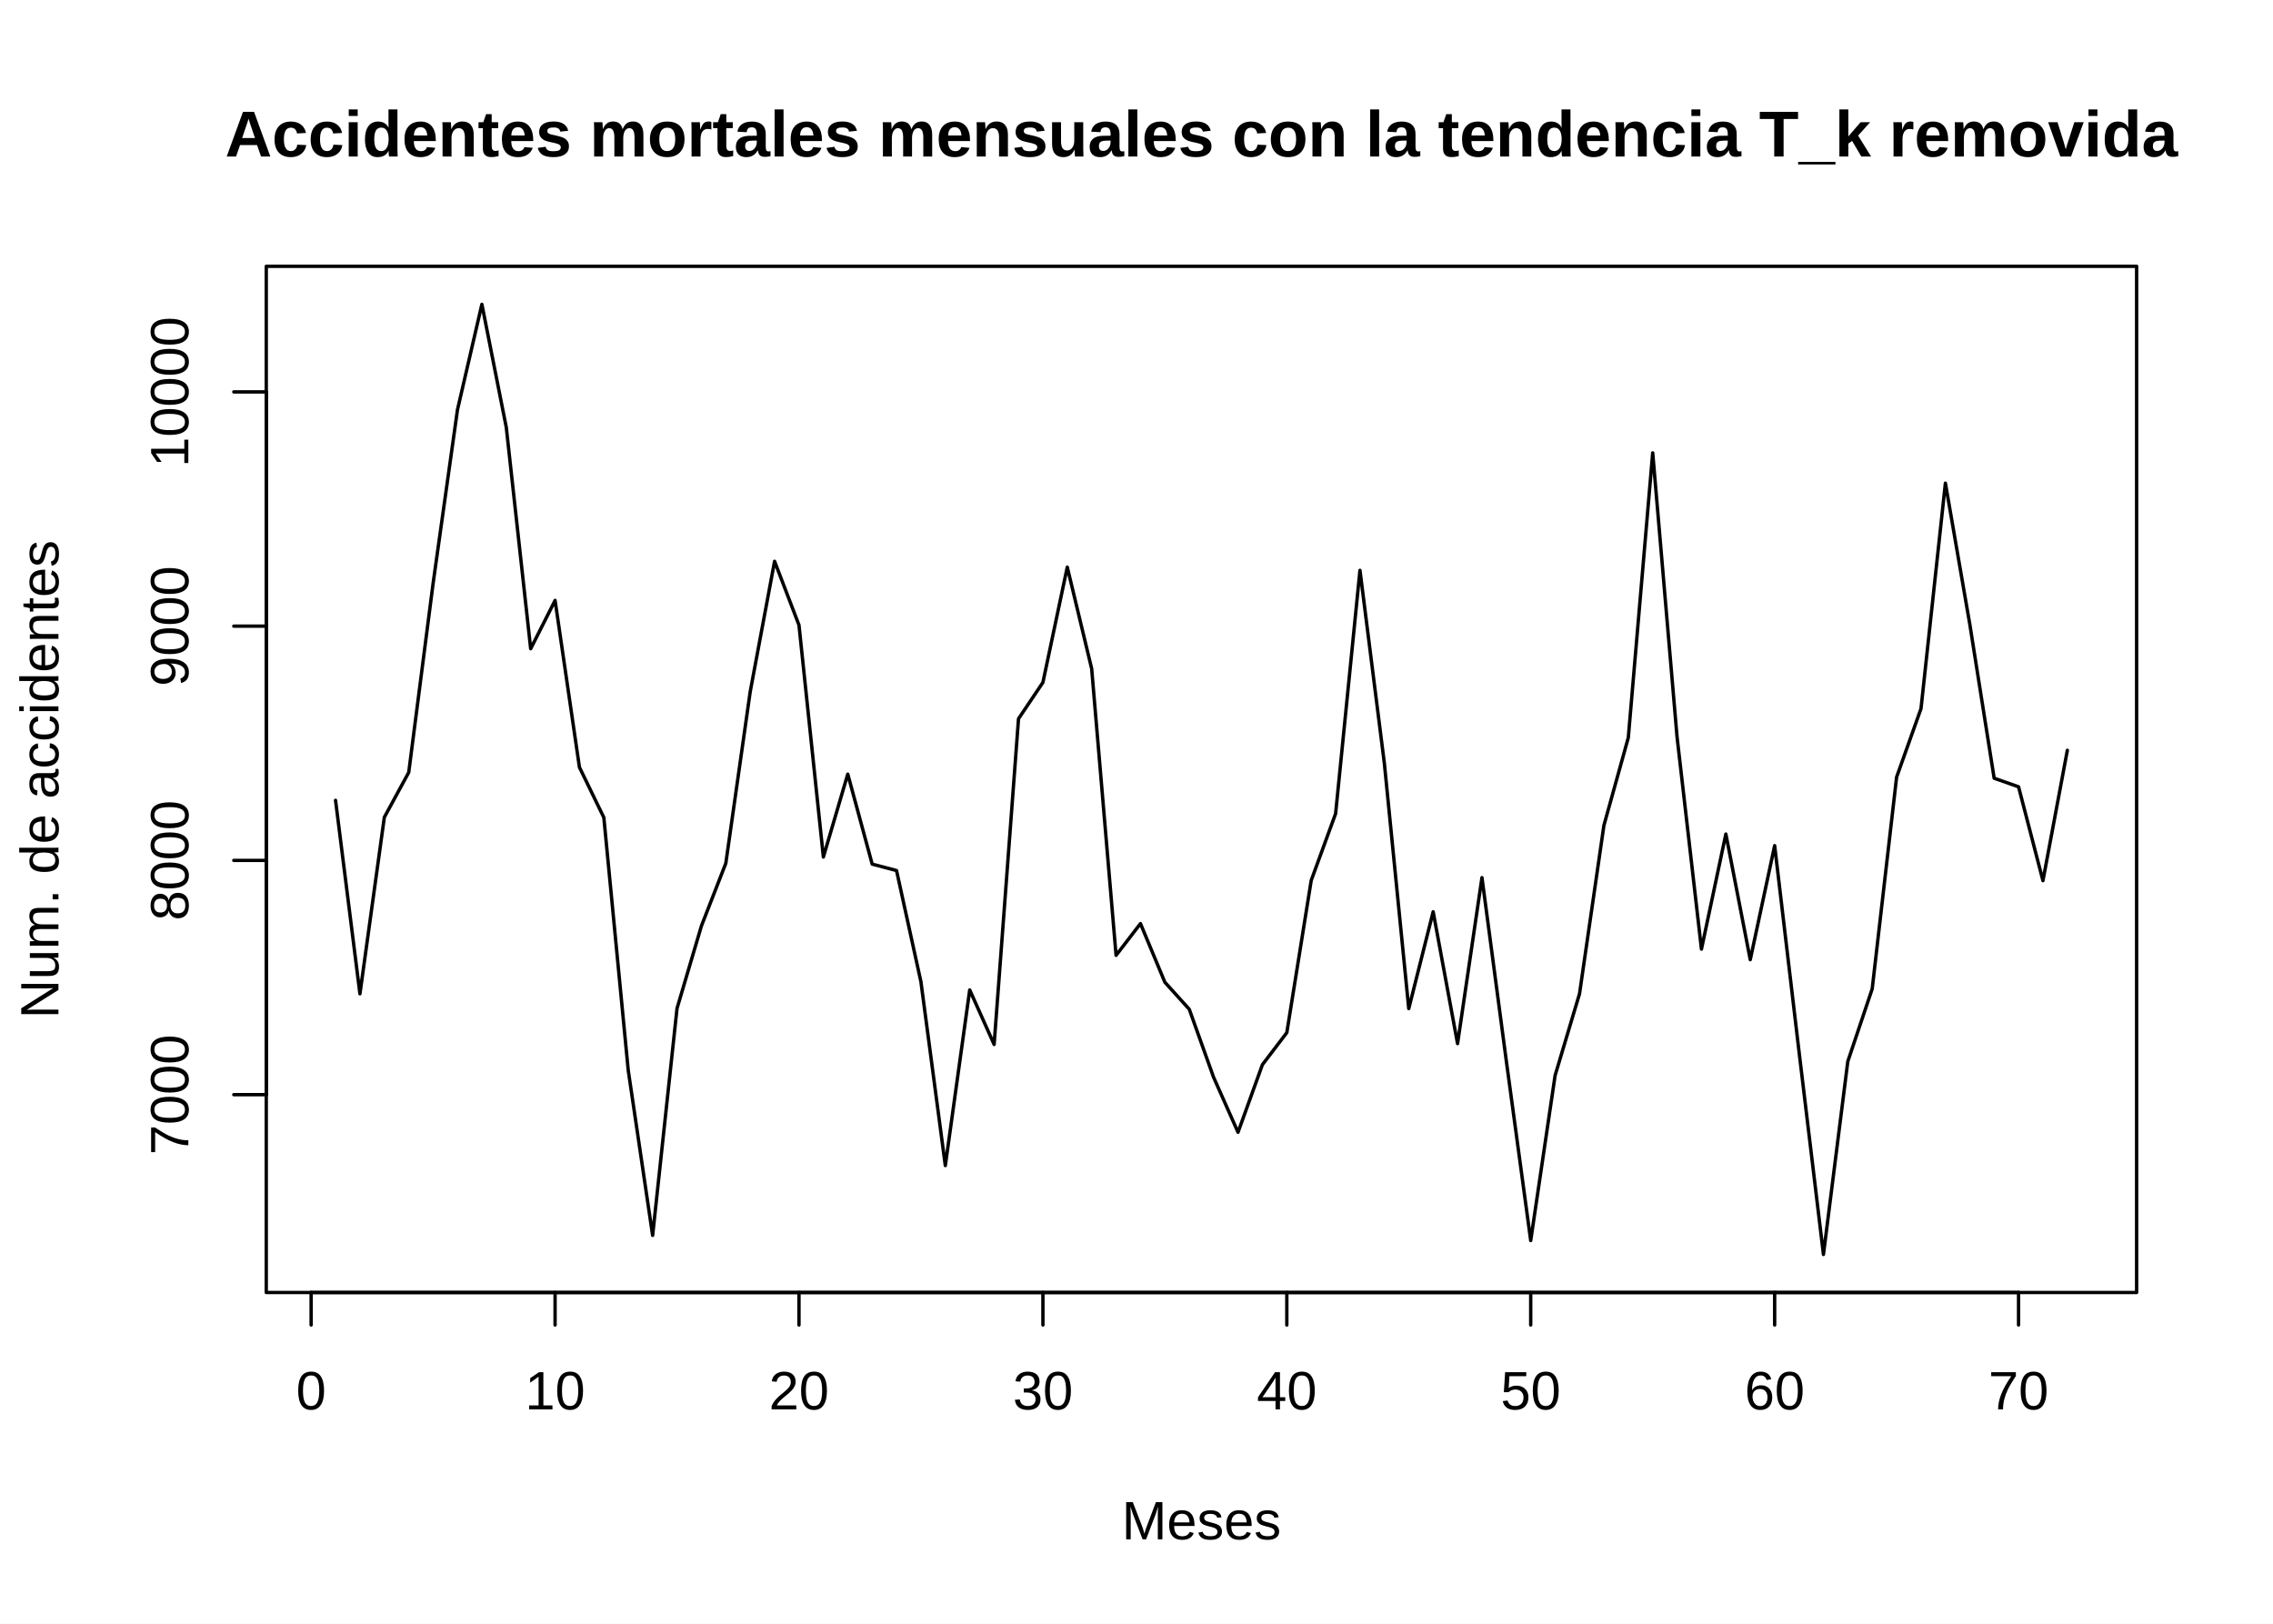
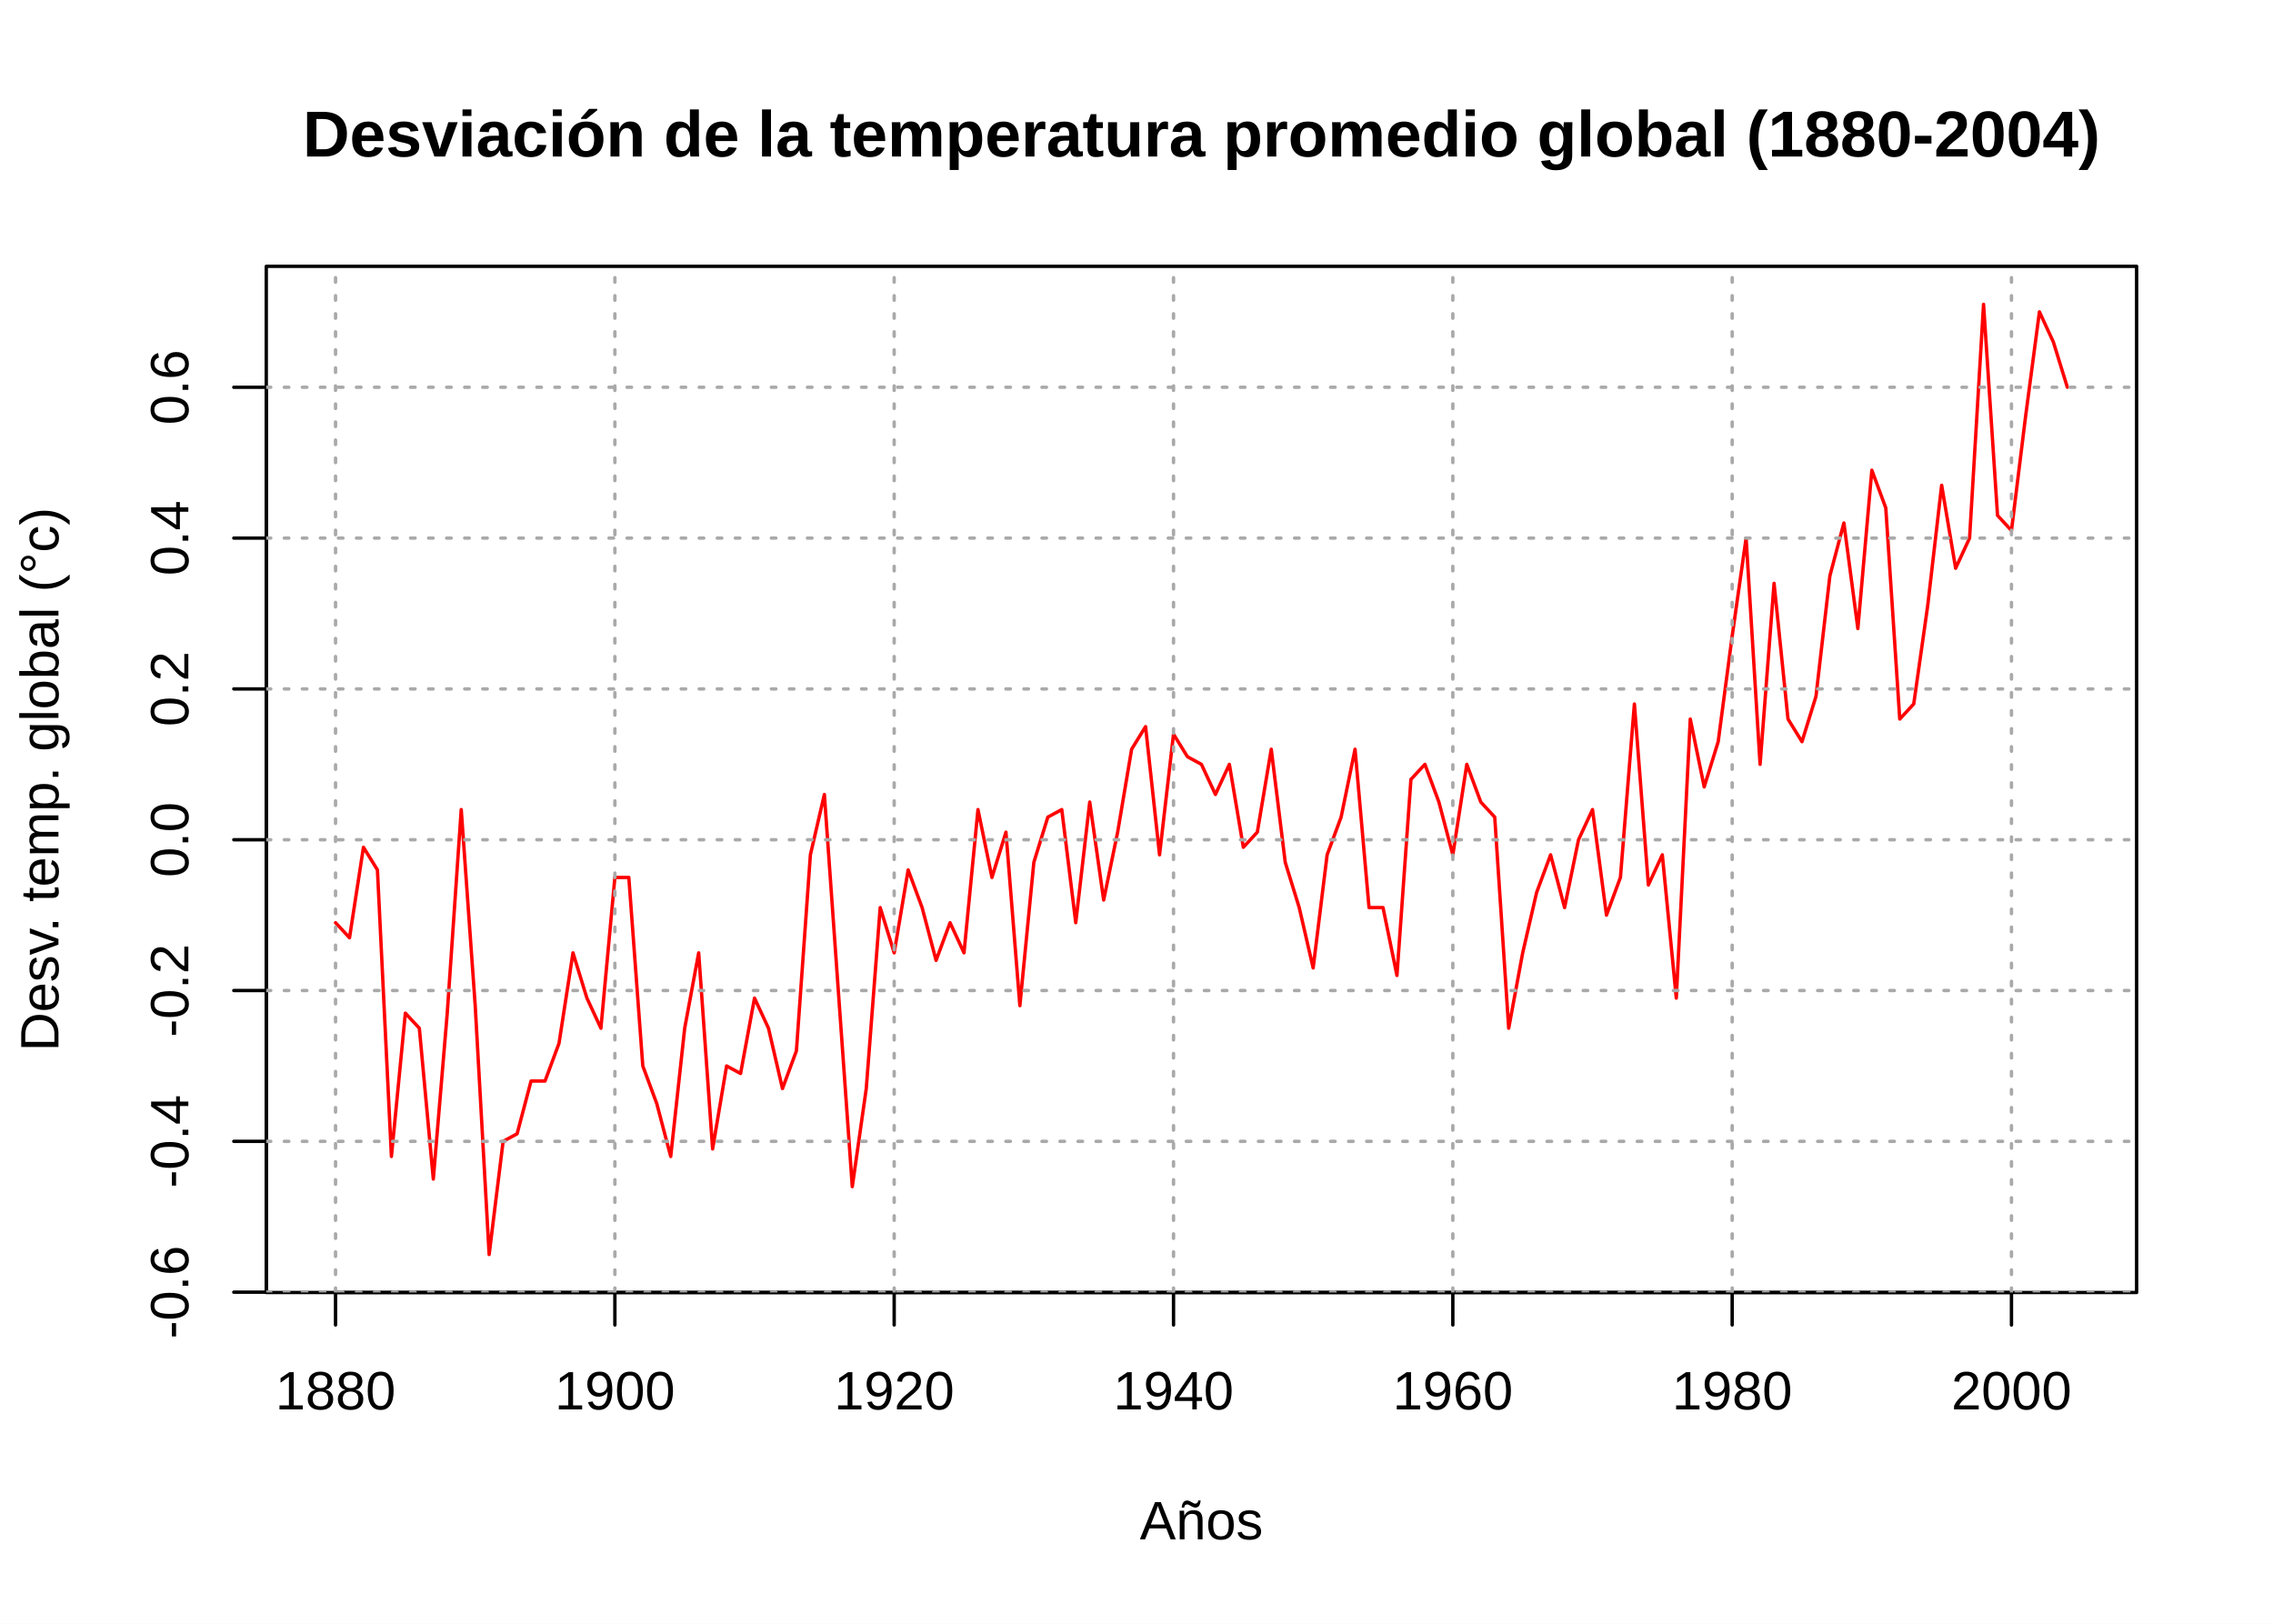
<svg xmlns="http://www.w3.org/2000/svg" class="svglite" width="504.00pt" height="360.00pt" viewBox="0 0 504.00 360.00">
  <defs>
    <style type="text/css">
    .svglite line, .svglite polyline, .svglite polygon, .svglite path, .svglite rect, .svglite circle {
      fill: none;
      stroke: #000000;
      stroke-linecap: round;
      stroke-linejoin: round;
      stroke-miterlimit: 10.00;
    }
    .svglite text {
      white-space: pre;
    }
  </style>
  </defs>
  <rect width="100%" height="100%" style="stroke: none; fill: #FFFFFF;" />
  <defs>
    <clipPath id="cpMC4wMHw1MDQuMDB8MC4wMHwzNjAuMDA=">
      <rect x="0.00" y="0.00" width="504.00" height="360.00" />
    </clipPath>
  </defs>
  <g clip-path="url(#cpMC4wMHw1MDQuMDB8MC4wMHwzNjAuMDA=)">
</g>
  <defs>
    <clipPath id="cpNTkuMDR8NDczLjc2fDU5LjA0fDI4Ni41Ng==">
      <rect x="59.04" y="59.04" width="414.72" height="227.52" />
    </clipPath>
  </defs>
  <g clip-path="url(#cpNTkuMDR8NDczLjc2fDU5LjA0fDI4Ni41Ng==)">
-     <polyline points="74.40,177.44 79.81,220.34 85.22,181.20 90.63,171.25 96.03,129.36 101.44,90.84 106.85,67.47 112.26,94.75 117.67,143.83 123.08,133.12 128.48,170.11 133.89,181.25 139.30,237.29 144.71,273.90 150.12,223.57 155.53,205.29 160.94,191.39 166.34,153.40 171.75,124.45 177.16,138.59 182.57,190.01 187.98,171.63 193.39,191.58 198.79,193.01 204.20,217.67 209.61,258.42 215.02,219.48 220.43,231.57 225.84,159.35 231.25,151.30 236.65,125.74 242.06,148.26 247.47,211.81 252.88,204.77 258.29,217.77 263.70,223.76 269.10,238.86 274.51,251.04 279.92,236.05 285.33,228.95 290.74,195.20 296.15,180.39 301.55,126.45 306.96,169.25 312.37,223.62 317.78,202.15 323.19,231.38 328.60,194.58 334.01,235.29 339.41,275.04 344.82,238.43 350.23,220.34 355.64,183.01 361.05,163.54 366.46,100.41 371.86,163.40 377.27,210.43 382.68,184.92 388.09,212.77 393.50,187.49 398.91,233.19 404.32,278.13 409.72,235.33 415.13,219.24 420.54,172.30 425.95,157.11 431.36,107.12 436.77,138.40 442.17,172.54 447.58,174.44 452.99,195.25 458.40,166.35 " style="stroke-width: 0.75;" />
+     <polyline points="74.40,204.57 77.50,207.91 80.59,187.85 83.69,192.86 86.79,256.40 89.88,224.63 92.98,227.97 96.08,261.41 99.17,224.63 102.27,179.49 105.37,222.96 108.46,278.13 111.56,253.05 114.66,251.38 117.75,239.68 120.85,239.68 123.95,231.32 127.05,211.26 130.14,221.29 133.24,227.97 136.34,194.54 139.43,194.54 142.53,236.33 145.63,244.69 148.72,256.40 151.82,227.97 154.92,211.26 158.01,254.73 161.11,236.33 164.21,238.01 167.30,221.29 170.40,227.97 173.50,241.35 176.59,232.99 179.69,189.52 182.79,176.14 185.88,219.61 188.98,263.09 192.08,241.35 195.17,201.22 198.27,211.26 201.37,192.86 204.46,201.22 207.56,212.93 210.66,204.57 213.75,211.26 216.85,179.49 219.95,194.54 223.05,184.50 226.14,222.96 229.24,191.19 232.34,181.16 235.43,179.49 238.53,204.57 241.63,177.82 244.72,199.55 247.82,184.50 250.92,166.11 254.01,161.10 257.11,189.52 260.21,162.77 263.30,167.78 266.40,169.46 269.50,176.14 272.59,169.46 275.69,187.85 278.79,184.50 281.88,166.11 284.98,191.19 288.08,201.22 291.17,214.60 294.27,189.52 297.37,181.16 300.46,166.11 303.56,201.22 306.66,201.22 309.75,216.27 312.85,172.80 315.95,169.46 319.05,177.82 322.14,189.52 325.24,169.46 328.34,177.82 331.43,181.16 334.53,227.97 337.63,211.26 340.72,197.88 343.82,189.52 346.92,201.22 350.01,186.18 353.11,179.49 356.21,202.90 359.30,194.54 362.40,156.08 365.50,196.21 368.59,189.52 371.69,221.29 374.79,159.42 377.88,174.47 380.98,164.44 384.08,141.03 387.17,119.30 390.27,169.46 393.37,129.33 396.46,159.42 399.56,164.44 402.66,154.41 405.75,127.66 408.85,115.95 411.95,139.36 415.05,104.25 418.14,112.61 421.24,159.42 424.34,156.08 427.43,134.34 430.53,107.59 433.63,125.99 436.72,119.30 439.82,67.47 442.92,114.28 446.01,117.63 449.11,92.55 452.21,69.14 455.30,75.83 458.40,85.86 " style="stroke-width: 0.75; stroke: #FF0000;" />
  </g>
  <g clip-path="url(#cpMC4wMHw1MDQuMDB8MC4wMHwzNjAuMDA=)">
-     <line x1="68.99" y1="286.56" x2="447.58" y2="286.56" style="stroke-width: 0.75;" />
-     <line x1="68.99" y1="286.56" x2="68.99" y2="293.76" style="stroke-width: 0.75;" />
-     <line x1="123.08" y1="286.56" x2="123.08" y2="293.76" style="stroke-width: 0.75;" />
-     <line x1="177.16" y1="286.56" x2="177.16" y2="293.76" style="stroke-width: 0.75;" />
-     <line x1="231.25" y1="286.56" x2="231.25" y2="293.76" style="stroke-width: 0.75;" />
-     <line x1="285.33" y1="286.56" x2="285.33" y2="293.76" style="stroke-width: 0.75;" />
-     <line x1="339.41" y1="286.56" x2="339.41" y2="293.76" style="stroke-width: 0.75;" />
-     <line x1="393.50" y1="286.56" x2="393.50" y2="293.76" style="stroke-width: 0.75;" />
-     <line x1="447.58" y1="286.56" x2="447.58" y2="293.76" style="stroke-width: 0.75;" />
-     <text x="68.99" y="312.48" text-anchor="middle" style="font-size: 12.00px; font-family: &quot;Arial&quot;;" textLength="6.67px" lengthAdjust="spacingAndGlyphs">0</text>
-     <text x="123.08" y="312.48" text-anchor="middle" style="font-size: 12.00px; font-family: &quot;Arial&quot;;" textLength="13.35px" lengthAdjust="spacingAndGlyphs">10</text>
-     <text x="177.16" y="312.48" text-anchor="middle" style="font-size: 12.00px; font-family: &quot;Arial&quot;;" textLength="13.35px" lengthAdjust="spacingAndGlyphs">20</text>
-     <text x="231.25" y="312.48" text-anchor="middle" style="font-size: 12.00px; font-family: &quot;Arial&quot;;" textLength="13.35px" lengthAdjust="spacingAndGlyphs">30</text>
-     <text x="285.33" y="312.48" text-anchor="middle" style="font-size: 12.00px; font-family: &quot;Arial&quot;;" textLength="13.35px" lengthAdjust="spacingAndGlyphs">40</text>
-     <text x="339.41" y="312.48" text-anchor="middle" style="font-size: 12.00px; font-family: &quot;Arial&quot;;" textLength="13.35px" lengthAdjust="spacingAndGlyphs">50</text>
-     <text x="393.50" y="312.48" text-anchor="middle" style="font-size: 12.00px; font-family: &quot;Arial&quot;;" textLength="13.35px" lengthAdjust="spacingAndGlyphs">60</text>
-     <text x="447.58" y="312.48" text-anchor="middle" style="font-size: 12.00px; font-family: &quot;Arial&quot;;" textLength="13.35px" lengthAdjust="spacingAndGlyphs">70</text>
-     <line x1="59.04" y1="242.70" x2="59.04" y2="86.89" style="stroke-width: 0.75;" />
-     <line x1="59.04" y1="242.70" x2="51.84" y2="242.70" style="stroke-width: 0.75;" />
-     <line x1="59.04" y1="190.76" x2="51.84" y2="190.76" style="stroke-width: 0.75;" />
-     <line x1="59.04" y1="138.82" x2="51.84" y2="138.82" style="stroke-width: 0.75;" />
-     <line x1="59.04" y1="86.89" x2="51.84" y2="86.89" style="stroke-width: 0.75;" />
-     <text transform="translate(41.76,242.70) rotate(-90)" text-anchor="middle" style="font-size: 12.00px; font-family: &quot;Arial&quot;;" textLength="26.70px" lengthAdjust="spacingAndGlyphs">7000</text>
-     <text transform="translate(41.76,190.76) rotate(-90)" text-anchor="middle" style="font-size: 12.00px; font-family: &quot;Arial&quot;;" textLength="26.70px" lengthAdjust="spacingAndGlyphs">8000</text>
-     <text transform="translate(41.76,138.82) rotate(-90)" text-anchor="middle" style="font-size: 12.00px; font-family: &quot;Arial&quot;;" textLength="26.70px" lengthAdjust="spacingAndGlyphs">9000</text>
-     <text transform="translate(41.76,86.89) rotate(-90)" text-anchor="middle" style="font-size: 12.00px; font-family: &quot;Arial&quot;;" textLength="33.37px" lengthAdjust="spacingAndGlyphs">10000</text>
+     <line x1="74.40" y1="286.56" x2="446.01" y2="286.56" style="stroke-width: 0.75;" />
+     <line x1="74.40" y1="286.56" x2="74.40" y2="293.76" style="stroke-width: 0.75;" />
+     <line x1="136.34" y1="286.56" x2="136.34" y2="293.76" style="stroke-width: 0.75;" />
+     <line x1="198.27" y1="286.56" x2="198.27" y2="293.76" style="stroke-width: 0.75;" />
+     <line x1="260.21" y1="286.56" x2="260.21" y2="293.76" style="stroke-width: 0.75;" />
+     <line x1="322.14" y1="286.56" x2="322.14" y2="293.76" style="stroke-width: 0.75;" />
+     <line x1="384.08" y1="286.56" x2="384.08" y2="293.76" style="stroke-width: 0.75;" />
+     <line x1="446.01" y1="286.56" x2="446.01" y2="293.76" style="stroke-width: 0.75;" />
+     <text x="74.40" y="312.48" text-anchor="middle" style="font-size: 12.00px; font-family: &quot;Arial&quot;;" textLength="26.70px" lengthAdjust="spacingAndGlyphs">1880</text>
+     <text x="136.34" y="312.48" text-anchor="middle" style="font-size: 12.00px; font-family: &quot;Arial&quot;;" textLength="26.70px" lengthAdjust="spacingAndGlyphs">1900</text>
+     <text x="198.27" y="312.48" text-anchor="middle" style="font-size: 12.00px; font-family: &quot;Arial&quot;;" textLength="26.70px" lengthAdjust="spacingAndGlyphs">1920</text>
+     <text x="260.21" y="312.48" text-anchor="middle" style="font-size: 12.00px; font-family: &quot;Arial&quot;;" textLength="26.70px" lengthAdjust="spacingAndGlyphs">1940</text>
+     <text x="322.14" y="312.48" text-anchor="middle" style="font-size: 12.00px; font-family: &quot;Arial&quot;;" textLength="26.70px" lengthAdjust="spacingAndGlyphs">1960</text>
+     <text x="384.08" y="312.48" text-anchor="middle" style="font-size: 12.00px; font-family: &quot;Arial&quot;;" textLength="26.70px" lengthAdjust="spacingAndGlyphs">1980</text>
+     <text x="446.01" y="312.48" text-anchor="middle" style="font-size: 12.00px; font-family: &quot;Arial&quot;;" textLength="26.70px" lengthAdjust="spacingAndGlyphs">2000</text>
+     <line x1="59.04" y1="286.49" x2="59.04" y2="85.86" style="stroke-width: 0.75;" />
+     <line x1="59.04" y1="286.49" x2="51.84" y2="286.49" style="stroke-width: 0.75;" />
+     <line x1="59.04" y1="253.05" x2="51.84" y2="253.05" style="stroke-width: 0.75;" />
+     <line x1="59.04" y1="219.61" x2="51.84" y2="219.61" style="stroke-width: 0.75;" />
+     <line x1="59.04" y1="186.18" x2="51.84" y2="186.18" style="stroke-width: 0.75;" />
+     <line x1="59.04" y1="152.74" x2="51.84" y2="152.74" style="stroke-width: 0.75;" />
+     <line x1="59.04" y1="119.30" x2="51.84" y2="119.30" style="stroke-width: 0.75;" />
+     <line x1="59.04" y1="85.86" x2="51.84" y2="85.86" style="stroke-width: 0.75;" />
+     <text transform="translate(41.76,286.49) rotate(-90)" text-anchor="middle" style="font-size: 12.00px; font-family: &quot;Arial&quot;;" textLength="20.68px" lengthAdjust="spacingAndGlyphs">-0.6</text>
+     <text transform="translate(41.76,253.05) rotate(-90)" text-anchor="middle" style="font-size: 12.00px; font-family: &quot;Arial&quot;;" textLength="20.68px" lengthAdjust="spacingAndGlyphs">-0.4</text>
+     <text transform="translate(41.76,219.61) rotate(-90)" text-anchor="middle" style="font-size: 12.00px; font-family: &quot;Arial&quot;;" textLength="20.68px" lengthAdjust="spacingAndGlyphs">-0.2</text>
+     <text transform="translate(41.76,186.18) rotate(-90)" text-anchor="middle" style="font-size: 12.00px; font-family: &quot;Arial&quot;;" textLength="16.68px" lengthAdjust="spacingAndGlyphs">0.0</text>
+     <text transform="translate(41.76,152.74) rotate(-90)" text-anchor="middle" style="font-size: 12.00px; font-family: &quot;Arial&quot;;" textLength="16.68px" lengthAdjust="spacingAndGlyphs">0.2</text>
+     <text transform="translate(41.76,119.30) rotate(-90)" text-anchor="middle" style="font-size: 12.00px; font-family: &quot;Arial&quot;;" textLength="16.68px" lengthAdjust="spacingAndGlyphs">0.4</text>
+     <text transform="translate(41.76,85.86) rotate(-90)" text-anchor="middle" style="font-size: 12.00px; font-family: &quot;Arial&quot;;" textLength="16.68px" lengthAdjust="spacingAndGlyphs">0.6</text>
    <polygon points="59.04,286.56 473.76,286.56 473.76,59.04 59.04,59.04 " style="stroke-width: 0.75;" />
-     <text x="266.40" y="34.70" text-anchor="middle" style="font-size: 14.40px; font-weight: bold; font-family: &quot;Arial&quot;;" textLength="432.75px" lengthAdjust="spacingAndGlyphs">Accidentes mortales mensuales con la tendencia T_k removida</text>
-     <text x="266.40" y="341.28" text-anchor="middle" style="font-size: 12.00px; font-family: &quot;Arial&quot;;" textLength="35.34px" lengthAdjust="spacingAndGlyphs">Meses</text>
-     <text transform="translate(12.96,172.80) rotate(-90)" text-anchor="middle" style="font-size: 12.00px; font-family: &quot;Arial&quot;;" textLength="106.05px" lengthAdjust="spacingAndGlyphs">Num. de accidentes</text>
+     <text x="266.40" y="34.70" text-anchor="middle" style="font-size: 14.40px; font-weight: bold; font-family: &quot;Arial&quot;;" textLength="398.34px" lengthAdjust="spacingAndGlyphs">Desviación de la temperatura promedio global (1880-2004)</text>
+     <text x="266.40" y="341.28" text-anchor="middle" style="font-size: 12.00px; font-family: &quot;Arial&quot;;" textLength="27.35px" lengthAdjust="spacingAndGlyphs">Años</text>
+     <text transform="translate(12.96,172.80) rotate(-90)" text-anchor="middle" style="font-size: 12.00px; font-family: &quot;Arial&quot;;" textLength="121.50px" lengthAdjust="spacingAndGlyphs">Desv. temp. global (°c)</text>
+   </g>
+   <g clip-path="url(#cpNTkuMDR8NDczLjc2fDU5LjA0fDI4Ni41Ng==)">
+     <line x1="74.40" y1="286.56" x2="74.40" y2="59.04" style="stroke-width: 0.75; stroke: #A9A9A9; stroke-dasharray: 1.00,3.00;" />
+     <line x1="136.34" y1="286.56" x2="136.34" y2="59.04" style="stroke-width: 0.75; stroke: #A9A9A9; stroke-dasharray: 1.00,3.00;" />
+     <line x1="198.27" y1="286.56" x2="198.27" y2="59.04" style="stroke-width: 0.75; stroke: #A9A9A9; stroke-dasharray: 1.00,3.00;" />
+     <line x1="260.21" y1="286.56" x2="260.21" y2="59.04" style="stroke-width: 0.75; stroke: #A9A9A9; stroke-dasharray: 1.00,3.00;" />
+     <line x1="322.14" y1="286.56" x2="322.14" y2="59.04" style="stroke-width: 0.75; stroke: #A9A9A9; stroke-dasharray: 1.00,3.00;" />
+     <line x1="384.08" y1="286.56" x2="384.08" y2="59.04" style="stroke-width: 0.75; stroke: #A9A9A9; stroke-dasharray: 1.00,3.00;" />
+     <line x1="446.01" y1="286.56" x2="446.01" y2="59.04" style="stroke-width: 0.75; stroke: #A9A9A9; stroke-dasharray: 1.00,3.00;" />
+     <line x1="59.04" y1="286.49" x2="473.76" y2="286.49" style="stroke-width: 0.75; stroke: #A9A9A9; stroke-dasharray: 1.00,3.00;" />
+     <line x1="59.04" y1="253.05" x2="473.76" y2="253.05" style="stroke-width: 0.75; stroke: #A9A9A9; stroke-dasharray: 1.00,3.00;" />
+     <line x1="59.04" y1="219.61" x2="473.76" y2="219.61" style="stroke-width: 0.75; stroke: #A9A9A9; stroke-dasharray: 1.00,3.00;" />
+     <line x1="59.04" y1="186.18" x2="473.76" y2="186.18" style="stroke-width: 0.75; stroke: #A9A9A9; stroke-dasharray: 1.00,3.00;" />
+     <line x1="59.04" y1="152.74" x2="473.76" y2="152.74" style="stroke-width: 0.75; stroke: #A9A9A9; stroke-dasharray: 1.00,3.00;" />
+     <line x1="59.04" y1="119.30" x2="473.76" y2="119.30" style="stroke-width: 0.75; stroke: #A9A9A9; stroke-dasharray: 1.00,3.00;" />
+     <line x1="59.04" y1="85.86" x2="473.76" y2="85.86" style="stroke-width: 0.75; stroke: #A9A9A9; stroke-dasharray: 1.00,3.00;" />
  </g>
</svg>
